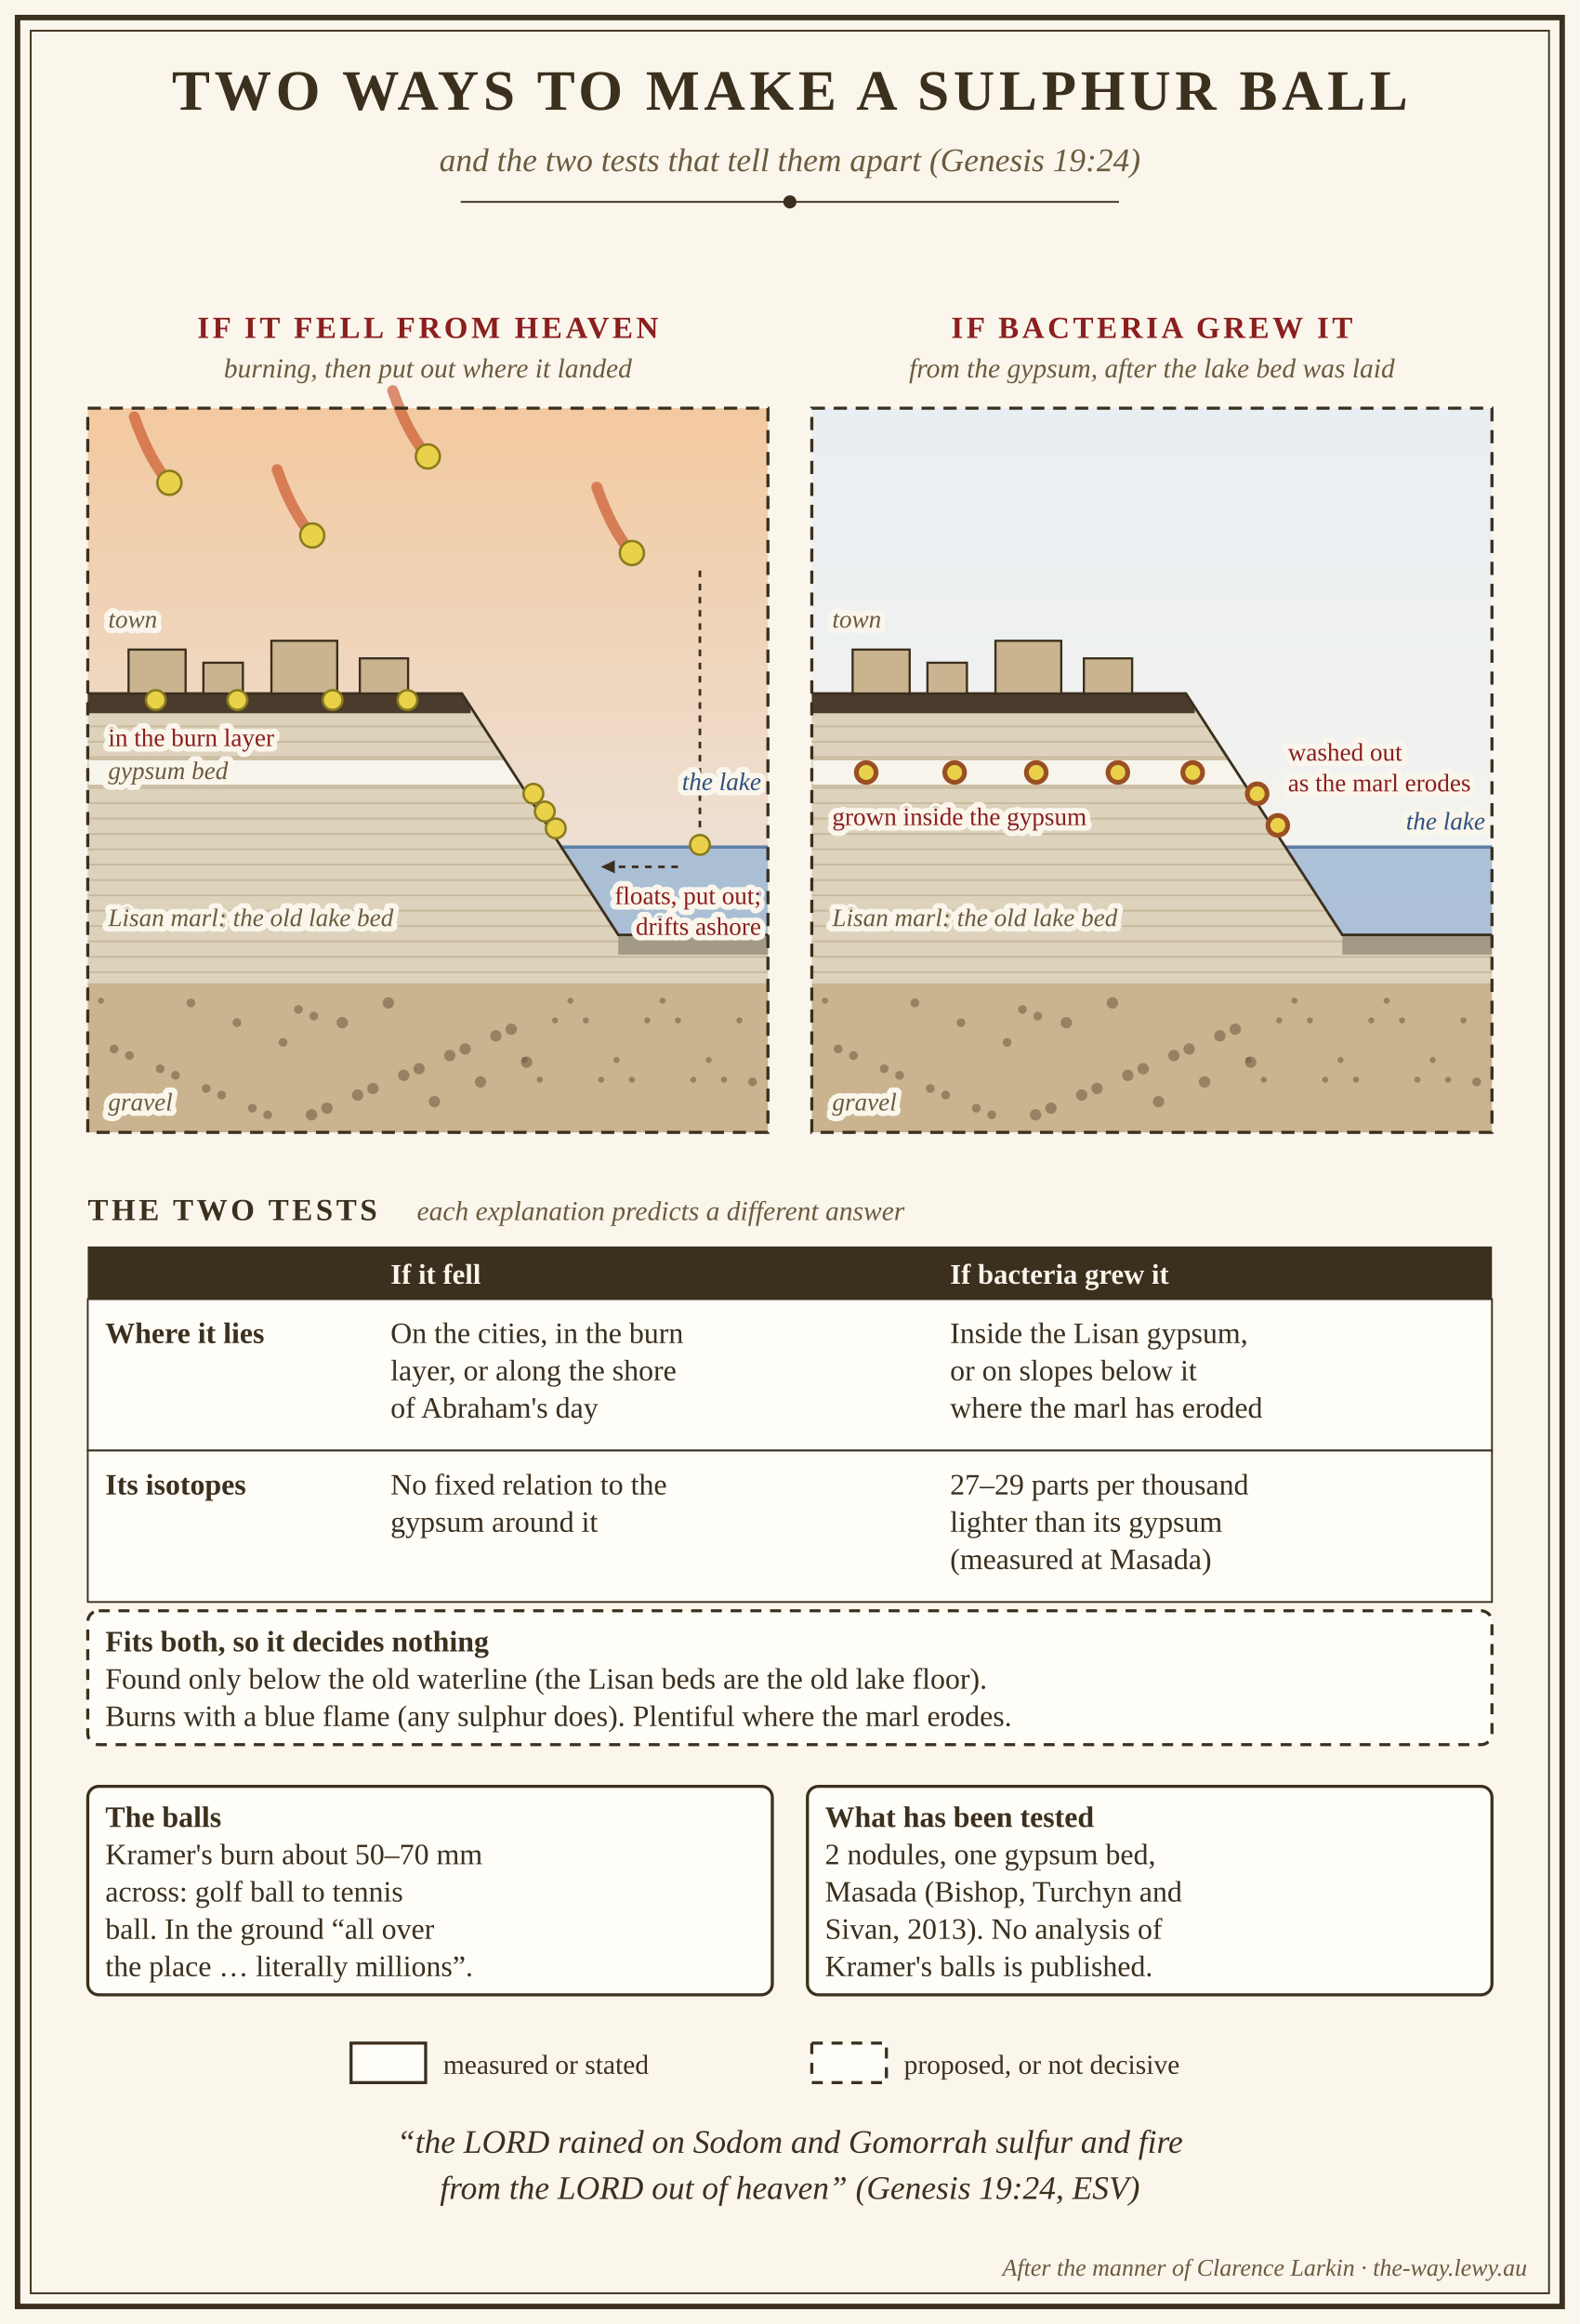
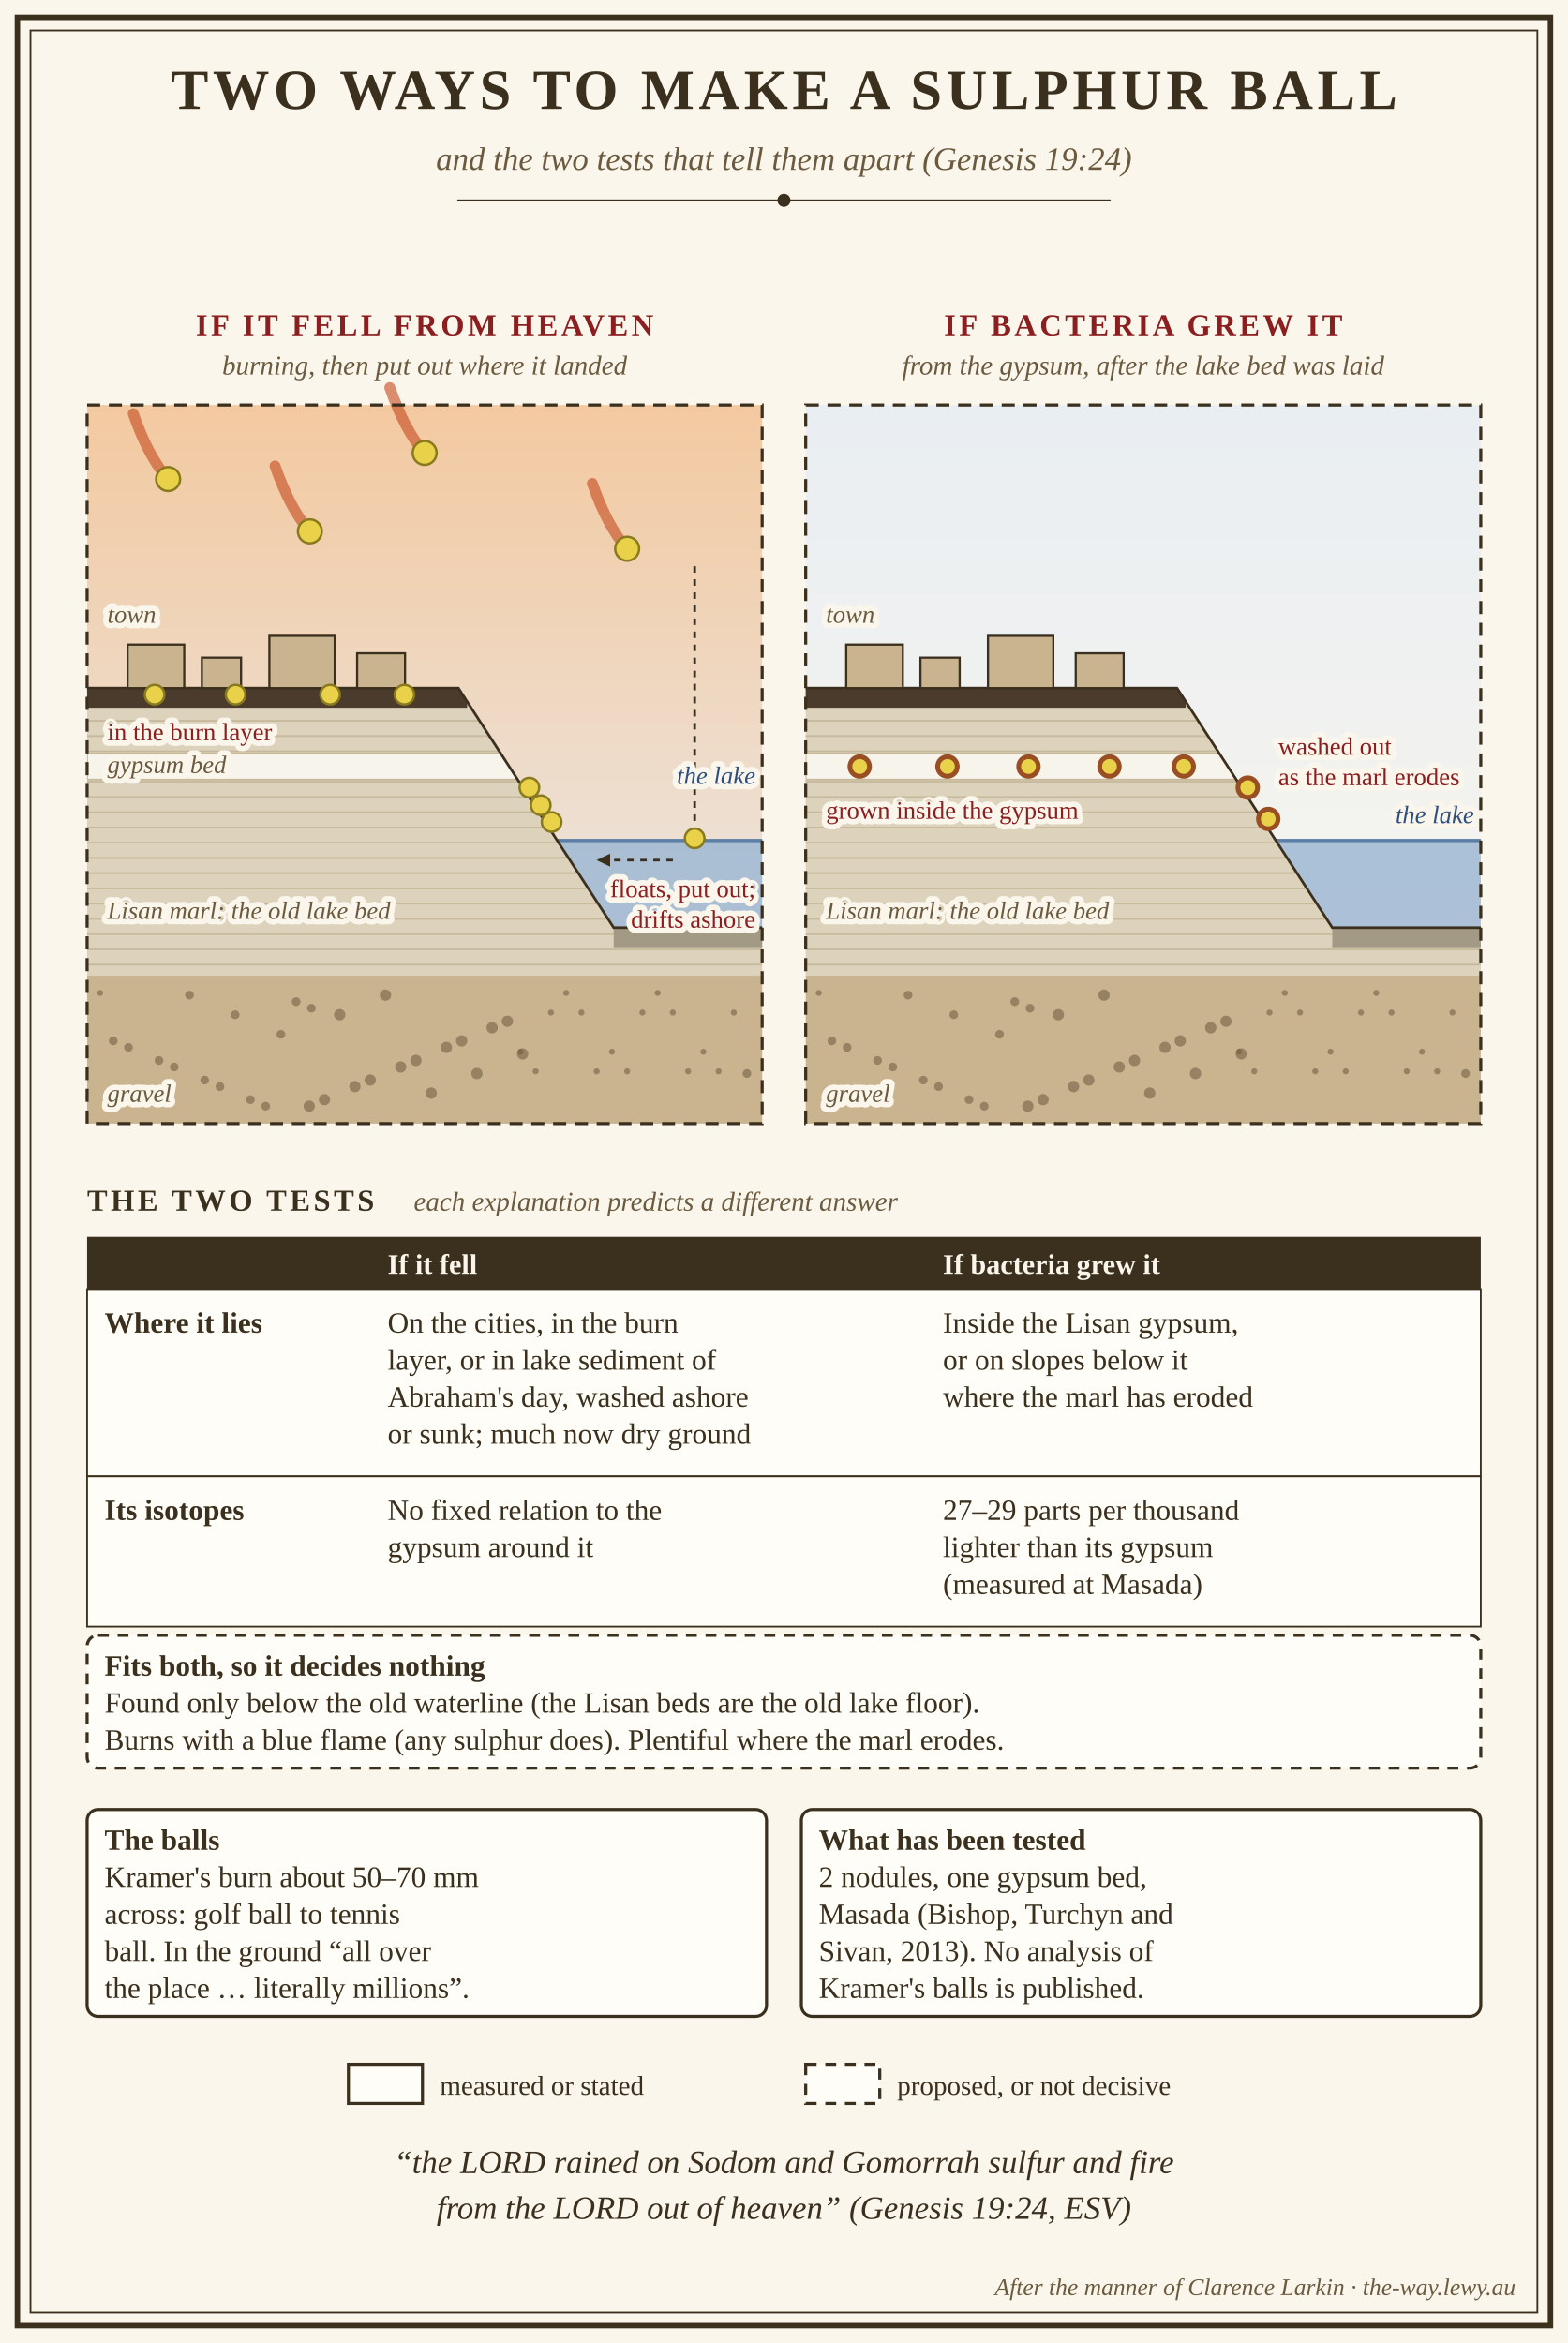
- <svg xmlns="http://www.w3.org/2000/svg" viewBox="0 0 720 1059" font-family="Georgia, 'Times New Roman', serif" role="img" aria-labelledby="t d">
-   <rect width="720" height="1059" fill="#faf6ec" />
-   <rect x="8" y="8" width="704" height="1043" fill="none" stroke="#3b2f1e" stroke-width="2.5" />
-   <rect x="14" y="14" width="692" height="1031" fill="none" stroke="#3b2f1e" stroke-width="0.8" />
+ <svg xmlns="http://www.w3.org/2000/svg" viewBox="0 0 720 1076" font-family="Georgia, 'Times New Roman', serif" role="img" aria-labelledby="t d">
+   <rect width="720" height="1076" fill="#faf6ec" />
+   <rect x="8" y="8" width="704" height="1060" fill="none" stroke="#3b2f1e" stroke-width="2.5" />
+   <rect x="14" y="14" width="692" height="1048" fill="none" stroke="#3b2f1e" stroke-width="0.8" />
  <defs>
    <linearGradient id="skyfire" x1="0" y1="0" x2="0" y2="1">
      <stop offset="0" stop-color="#f3c9a0" />
      <stop offset="1" stop-color="#e9eef3" />
    </linearGradient>
    <linearGradient id="skycalm" x1="0" y1="0" x2="0" y2="1">
      <stop offset="0" stop-color="#e9eef3" />
      <stop offset="1" stop-color="#faf6ec" />
    </linearGradient>
  </defs>
  <text x="360.0" y="50.0" font-size="26" fill="#3b2f1e" text-anchor="middle" font-weight="bold" letter-spacing="2">TWO WAYS TO MAKE A SULPHUR BALL</text>
  <text x="360.0" y="78.0" font-size="15" fill="#6b5a3e" text-anchor="middle" font-style="italic">and the two tests that tell them apart (Genesis 19:24)</text>
  <path d="M210.0 92 H510.0" stroke="#3b2f1e" stroke-width="0.8" />
  <circle cx="360.0" cy="92" r="3" fill="#3b2f1e" />
  <text x="195.0" y="154.0" font-size="14" fill="#8b1e1e" text-anchor="middle" font-weight="bold" letter-spacing="1.5">IF IT FELL FROM HEAVEN</text>
  <text x="195.0" y="172.0" font-size="12.5" fill="#6b5a3e" text-anchor="middle" font-style="italic">burning, then put out where it landed</text>
  <text x="525.0" y="154.0" font-size="14" fill="#8b1e1e" text-anchor="middle" font-weight="bold" letter-spacing="1.5">IF BACTERIA GREW IT</text>
  <text x="525.0" y="172.0" font-size="12.5" fill="#6b5a3e" text-anchor="middle" font-style="italic">from the gypsum, after the lake bed was laid</text>
  <rect x="40" y="186" width="310" height="330" fill="url(#skyfire)" />
  <clipPath id="ground1">
    <polygon points="40.0,316.0 210.5,316.0 281.8,426.0 350.0,426.0 350.0,516.0 40.0,516.0" />
  </clipPath>
  <g clip-path="url(#ground1)">
    <rect x="40" y="316" width="310" height="132" fill="#ddd2bb" />
    <path d="M40 324 H350" stroke="#c7b99c" stroke-width="0.8" />
    <path d="M40 331 H350" stroke="#c7b99c" stroke-width="0.8" />
    <path d="M40 338 H350" stroke="#c7b99c" stroke-width="0.8" />
    <path d="M40 345 H350" stroke="#c7b99c" stroke-width="0.8" />
    <path d="M40 352 H350" stroke="#c7b99c" stroke-width="0.8" />
    <path d="M40 359 H350" stroke="#c7b99c" stroke-width="0.8" />
    <path d="M40 366 H350" stroke="#c7b99c" stroke-width="0.8" />
    <path d="M40 373 H350" stroke="#c7b99c" stroke-width="0.8" />
    <path d="M40 380 H350" stroke="#c7b99c" stroke-width="0.8" />
    <path d="M40 387 H350" stroke="#c7b99c" stroke-width="0.8" />
    <path d="M40 394 H350" stroke="#c7b99c" stroke-width="0.8" />
    <path d="M40 401 H350" stroke="#c7b99c" stroke-width="0.8" />
    <path d="M40 408 H350" stroke="#c7b99c" stroke-width="0.8" />
    <path d="M40 415 H350" stroke="#c7b99c" stroke-width="0.8" />
    <path d="M40 422 H350" stroke="#c7b99c" stroke-width="0.8" />
    <path d="M40 429 H350" stroke="#c7b99c" stroke-width="0.8" />
    <path d="M40 436 H350" stroke="#c7b99c" stroke-width="0.8" />
    <path d="M40 443 H350" stroke="#c7b99c" stroke-width="0.8" />
    <rect x="40" y="346" width="310" height="12" fill="#f7f4ec" stroke="#c7b99c" stroke-width="0.8" />
    <rect x="40" y="448" width="310" height="68" fill="#c9b48f" />
    <circle cx="46" cy="456" r="1.4" fill="#6b5a3e" opacity="0.55" />
    <circle cx="143" cy="463" r="2.0" fill="#6b5a3e" opacity="0.55" />
    <circle cx="240" cy="484" r="2.6" fill="#6b5a3e" opacity="0.55" />
    <circle cx="337" cy="465" r="1.4" fill="#6b5a3e" opacity="0.55" />
    <circle cx="136" cy="460" r="2.0" fill="#6b5a3e" opacity="0.55" />
    <circle cx="233" cy="469" r="2.6" fill="#6b5a3e" opacity="0.55" />
    <circle cx="330" cy="492" r="1.4" fill="#6b5a3e" opacity="0.55" />
    <circle cx="129" cy="475" r="2.0" fill="#6b5a3e" opacity="0.55" />
    <circle cx="226" cy="472" r="2.6" fill="#6b5a3e" opacity="0.55" />
    <circle cx="323" cy="483" r="1.4" fill="#6b5a3e" opacity="0.55" />
    <circle cx="122" cy="508" r="2.0" fill="#6b5a3e" opacity="0.55" />
    <circle cx="219" cy="493" r="2.6" fill="#6b5a3e" opacity="0.55" />
    <circle cx="316" cy="492" r="1.4" fill="#6b5a3e" opacity="0.55" />
    <circle cx="115" cy="505" r="2.0" fill="#6b5a3e" opacity="0.55" />
    <circle cx="212" cy="478" r="2.6" fill="#6b5a3e" opacity="0.55" />
    <circle cx="309" cy="465" r="1.4" fill="#6b5a3e" opacity="0.55" />
    <circle cx="108" cy="466" r="2.0" fill="#6b5a3e" opacity="0.55" />
    <circle cx="205" cy="481" r="2.6" fill="#6b5a3e" opacity="0.55" />
    <circle cx="302" cy="456" r="1.4" fill="#6b5a3e" opacity="0.55" />
    <circle cx="101" cy="499" r="2.0" fill="#6b5a3e" opacity="0.55" />
    <circle cx="198" cy="502" r="2.6" fill="#6b5a3e" opacity="0.55" />
    <circle cx="295" cy="465" r="1.4" fill="#6b5a3e" opacity="0.55" />
    <circle cx="94" cy="496" r="2.0" fill="#6b5a3e" opacity="0.55" />
    <circle cx="191" cy="487" r="2.6" fill="#6b5a3e" opacity="0.55" />
    <circle cx="288" cy="492" r="1.4" fill="#6b5a3e" opacity="0.55" />
    <circle cx="87" cy="457" r="2.0" fill="#6b5a3e" opacity="0.55" />
    <circle cx="184" cy="490" r="2.6" fill="#6b5a3e" opacity="0.55" />
    <circle cx="281" cy="483" r="1.4" fill="#6b5a3e" opacity="0.55" />
    <circle cx="80" cy="490" r="2.0" fill="#6b5a3e" opacity="0.55" />
    <circle cx="177" cy="457" r="2.6" fill="#6b5a3e" opacity="0.55" />
    <circle cx="274" cy="492" r="1.4" fill="#6b5a3e" opacity="0.55" />
    <circle cx="73" cy="487" r="2.0" fill="#6b5a3e" opacity="0.55" />
    <circle cx="170" cy="496" r="2.6" fill="#6b5a3e" opacity="0.55" />
    <circle cx="267" cy="465" r="1.4" fill="#6b5a3e" opacity="0.55" />
    <circle cx="66" cy="502" r="2.0" fill="#6b5a3e" opacity="0.55" />
    <circle cx="163" cy="499" r="2.6" fill="#6b5a3e" opacity="0.55" />
    <circle cx="260" cy="456" r="1.4" fill="#6b5a3e" opacity="0.55" />
    <circle cx="59" cy="481" r="2.0" fill="#6b5a3e" opacity="0.55" />
    <circle cx="156" cy="466" r="2.6" fill="#6b5a3e" opacity="0.55" />
    <circle cx="253" cy="465" r="1.4" fill="#6b5a3e" opacity="0.55" />
    <circle cx="52" cy="478" r="2.0" fill="#6b5a3e" opacity="0.55" />
    <circle cx="149" cy="505" r="2.6" fill="#6b5a3e" opacity="0.55" />
    <circle cx="246" cy="492" r="1.4" fill="#6b5a3e" opacity="0.55" />
    <circle cx="343" cy="493" r="2.0" fill="#6b5a3e" opacity="0.55" />
    <circle cx="142" cy="508" r="2.6" fill="#6b5a3e" opacity="0.55" />
    <circle cx="239" cy="483" r="1.4" fill="#6b5a3e" opacity="0.55" />
    <rect x="40" y="316" width="174.5" height="9" fill="#4a3b2c" />
  </g>
  <polygon points="255.9,386 350.0,386 350.0,426 281.8,426" fill="#9fb8d3" opacity="0.85" />
  <path d="M255.9 386 H350.0" stroke="#5b7fa6" stroke-width="1.5" />
  <rect x="281.8" y="426" width="68.2" height="9" fill="#a39a86" />
  <polyline points="40.0,316.0 210.5,316.0 281.8,426.0 350.0,426.0" fill="none" stroke="#3b2f1e" stroke-width="1.2" />
  <rect x="58.6" y="296" width="26" height="20" fill="#c9b48f" stroke="#3b2f1e" stroke-width="1" />
  <rect x="92.7" y="302" width="18" height="14" fill="#c9b48f" stroke="#3b2f1e" stroke-width="1" />
  <rect x="123.7" y="292" width="30" height="24" fill="#c9b48f" stroke="#3b2f1e" stroke-width="1" />
  <rect x="164.0" y="300" width="22" height="16" fill="#c9b48f" stroke="#3b2f1e" stroke-width="1" />
  <path d="M61.2 190.0 Q68.2 210.0 77.2 220.0" stroke="#c4471c" stroke-width="5" stroke-linecap="round" fill="none" opacity="0.6" />
  <circle cx="77.2" cy="220.0" r="5.5" fill="#e9d24a" stroke="#8a7a1e" stroke-width="1.1" />
  <path d="M126.3 214.0 Q133.3 234.0 142.3 244.0" stroke="#c4471c" stroke-width="5" stroke-linecap="round" fill="none" opacity="0.6" />
  <circle cx="142.3" cy="244.0" r="5.5" fill="#e9d24a" stroke="#8a7a1e" stroke-width="1.1" />
  <path d="M179.0 178.0 Q186.0 198.0 195.0 208.0" stroke="#c4471c" stroke-width="5" stroke-linecap="round" fill="none" opacity="0.6" />
  <circle cx="195.0" cy="208.0" r="5.5" fill="#e9d24a" stroke="#8a7a1e" stroke-width="1.1" />
  <path d="M272.0 222.0 Q279.0 242.0 288.0 252.0" stroke="#c4471c" stroke-width="5" stroke-linecap="round" fill="none" opacity="0.6" />
  <circle cx="288.0" cy="252.0" r="5.5" fill="#e9d24a" stroke="#8a7a1e" stroke-width="1.1" />
  <circle cx="71.0" cy="319.0" r="4.5" fill="#e9d24a" stroke="#8a7a1e" stroke-width="1.1" />
  <circle cx="108.2" cy="319.0" r="4.5" fill="#e9d24a" stroke="#8a7a1e" stroke-width="1.1" />
  <circle cx="151.6" cy="319.0" r="4.5" fill="#e9d24a" stroke="#8a7a1e" stroke-width="1.1" />
  <circle cx="185.7" cy="319.0" r="4.5" fill="#e9d24a" stroke="#8a7a1e" stroke-width="1.1" />
  <path d="M319.0 260 V378" stroke="#3b2f1e" stroke-width="1.2" stroke-dasharray="3 3" />
  <circle cx="319.0" cy="385.0" r="4.5" fill="#e9d24a" stroke="#8a7a1e" stroke-width="1.1" />
  <path d="M309.0 395 H277.9" stroke="#3b2f1e" stroke-width="1.2" stroke-dasharray="3 3" />
  <path d="M273.9 395.0 L280.2 392.0 L280.2 398.0 Z" fill="#3b2f1e" />
  <circle cx="243.1" cy="361.7" r="4.5" fill="#e9d24a" stroke="#8a7a1e" stroke-width="1.1" />
  <circle cx="248.3" cy="369.8" r="4.5" fill="#e9d24a" stroke="#8a7a1e" stroke-width="1.1" />
  <circle cx="253.3" cy="377.5" r="4.5" fill="#e9d24a" stroke="#8a7a1e" stroke-width="1.1" />
  <text x="49.3" y="340.0" font-size="11.5" fill="#8b1e1e" stroke="#faf6ec" stroke-width="5" stroke-linejoin="round" paint-order="stroke">in the burn layer</text>
  <text x="346.9" y="412.0" font-size="11.5" fill="#8b1e1e" text-anchor="end" stroke="#faf6ec" stroke-width="5" stroke-linejoin="round" paint-order="stroke">floats, put out;</text>
  <text x="346.9" y="426.0" font-size="11.5" fill="#8b1e1e" text-anchor="end" stroke="#faf6ec" stroke-width="5" stroke-linejoin="round" paint-order="stroke">drifts ashore</text>
  <text x="49.3" y="286.0" font-size="11.5" fill="#6b5a3e" font-style="italic" stroke="#faf6ec" stroke-width="5" stroke-linejoin="round" paint-order="stroke">town</text>
  <text x="49.3" y="422.0" font-size="11.5" fill="#6b5a3e" font-style="italic" stroke="#faf6ec" stroke-width="5" stroke-linejoin="round" paint-order="stroke">Lisan marl: the old lake bed</text>
  <text x="49.3" y="506.0" font-size="11.5" fill="#6b5a3e" font-style="italic" stroke="#faf6ec" stroke-width="5" stroke-linejoin="round" paint-order="stroke">gravel</text>
  <text x="346.9" y="360.0" font-size="11.5" fill="#2f4f7f" text-anchor="end" font-style="italic" stroke="#faf6ec" stroke-width="5" stroke-linejoin="round" paint-order="stroke">the lake</text>
  <text x="49.3" y="355.0" font-size="11.5" fill="#6b5a3e" font-style="italic" stroke="#faf6ec" stroke-width="5" stroke-linejoin="round" paint-order="stroke">gypsum bed</text>
  <rect x="40" y="186" width="310" height="330" fill="none" stroke="#3b2f1e" stroke-width="1.4" stroke-dasharray="6 4" />
  <rect x="370" y="186" width="310" height="330" fill="url(#skycalm)" />
  <clipPath id="ground2">
    <polygon points="370.0,316.0 540.5,316.0 611.8,426.0 680.0,426.0 680.0,516.0 370.0,516.0" />
  </clipPath>
  <g clip-path="url(#ground2)">
    <rect x="370" y="316" width="310" height="132" fill="#ddd2bb" />
    <path d="M370 324 H680" stroke="#c7b99c" stroke-width="0.8" />
    <path d="M370 331 H680" stroke="#c7b99c" stroke-width="0.8" />
    <path d="M370 338 H680" stroke="#c7b99c" stroke-width="0.8" />
    <path d="M370 345 H680" stroke="#c7b99c" stroke-width="0.8" />
    <path d="M370 352 H680" stroke="#c7b99c" stroke-width="0.8" />
    <path d="M370 359 H680" stroke="#c7b99c" stroke-width="0.8" />
    <path d="M370 366 H680" stroke="#c7b99c" stroke-width="0.8" />
    <path d="M370 373 H680" stroke="#c7b99c" stroke-width="0.8" />
    <path d="M370 380 H680" stroke="#c7b99c" stroke-width="0.8" />
    <path d="M370 387 H680" stroke="#c7b99c" stroke-width="0.8" />
    <path d="M370 394 H680" stroke="#c7b99c" stroke-width="0.8" />
    <path d="M370 401 H680" stroke="#c7b99c" stroke-width="0.8" />
    <path d="M370 408 H680" stroke="#c7b99c" stroke-width="0.8" />
    <path d="M370 415 H680" stroke="#c7b99c" stroke-width="0.8" />
    <path d="M370 422 H680" stroke="#c7b99c" stroke-width="0.8" />
    <path d="M370 429 H680" stroke="#c7b99c" stroke-width="0.8" />
    <path d="M370 436 H680" stroke="#c7b99c" stroke-width="0.8" />
    <path d="M370 443 H680" stroke="#c7b99c" stroke-width="0.8" />
    <rect x="370" y="346" width="310" height="12" fill="#f7f4ec" stroke="#c7b99c" stroke-width="0.8" />
    <rect x="370" y="448" width="310" height="68" fill="#c9b48f" />
    <circle cx="376" cy="456" r="1.4" fill="#6b5a3e" opacity="0.55" />
    <circle cx="473" cy="463" r="2.0" fill="#6b5a3e" opacity="0.55" />
    <circle cx="570" cy="484" r="2.6" fill="#6b5a3e" opacity="0.55" />
    <circle cx="667" cy="465" r="1.4" fill="#6b5a3e" opacity="0.55" />
    <circle cx="466" cy="460" r="2.0" fill="#6b5a3e" opacity="0.55" />
    <circle cx="563" cy="469" r="2.6" fill="#6b5a3e" opacity="0.55" />
    <circle cx="660" cy="492" r="1.4" fill="#6b5a3e" opacity="0.55" />
    <circle cx="459" cy="475" r="2.0" fill="#6b5a3e" opacity="0.55" />
    <circle cx="556" cy="472" r="2.6" fill="#6b5a3e" opacity="0.55" />
    <circle cx="653" cy="483" r="1.4" fill="#6b5a3e" opacity="0.55" />
    <circle cx="452" cy="508" r="2.0" fill="#6b5a3e" opacity="0.55" />
    <circle cx="549" cy="493" r="2.6" fill="#6b5a3e" opacity="0.55" />
    <circle cx="646" cy="492" r="1.4" fill="#6b5a3e" opacity="0.55" />
    <circle cx="445" cy="505" r="2.0" fill="#6b5a3e" opacity="0.55" />
    <circle cx="542" cy="478" r="2.6" fill="#6b5a3e" opacity="0.55" />
    <circle cx="639" cy="465" r="1.4" fill="#6b5a3e" opacity="0.55" />
    <circle cx="438" cy="466" r="2.0" fill="#6b5a3e" opacity="0.55" />
    <circle cx="535" cy="481" r="2.6" fill="#6b5a3e" opacity="0.55" />
    <circle cx="632" cy="456" r="1.4" fill="#6b5a3e" opacity="0.55" />
    <circle cx="431" cy="499" r="2.0" fill="#6b5a3e" opacity="0.55" />
    <circle cx="528" cy="502" r="2.6" fill="#6b5a3e" opacity="0.55" />
    <circle cx="625" cy="465" r="1.4" fill="#6b5a3e" opacity="0.55" />
    <circle cx="424" cy="496" r="2.0" fill="#6b5a3e" opacity="0.55" />
    <circle cx="521" cy="487" r="2.6" fill="#6b5a3e" opacity="0.55" />
    <circle cx="618" cy="492" r="1.4" fill="#6b5a3e" opacity="0.55" />
    <circle cx="417" cy="457" r="2.0" fill="#6b5a3e" opacity="0.55" />
    <circle cx="514" cy="490" r="2.6" fill="#6b5a3e" opacity="0.55" />
    <circle cx="611" cy="483" r="1.4" fill="#6b5a3e" opacity="0.55" />
    <circle cx="410" cy="490" r="2.0" fill="#6b5a3e" opacity="0.55" />
    <circle cx="507" cy="457" r="2.6" fill="#6b5a3e" opacity="0.55" />
    <circle cx="604" cy="492" r="1.4" fill="#6b5a3e" opacity="0.55" />
    <circle cx="403" cy="487" r="2.0" fill="#6b5a3e" opacity="0.55" />
    <circle cx="500" cy="496" r="2.6" fill="#6b5a3e" opacity="0.55" />
    <circle cx="597" cy="465" r="1.4" fill="#6b5a3e" opacity="0.55" />
    <circle cx="396" cy="502" r="2.0" fill="#6b5a3e" opacity="0.55" />
    <circle cx="493" cy="499" r="2.6" fill="#6b5a3e" opacity="0.55" />
    <circle cx="590" cy="456" r="1.4" fill="#6b5a3e" opacity="0.55" />
    <circle cx="389" cy="481" r="2.0" fill="#6b5a3e" opacity="0.55" />
    <circle cx="486" cy="466" r="2.6" fill="#6b5a3e" opacity="0.55" />
    <circle cx="583" cy="465" r="1.4" fill="#6b5a3e" opacity="0.55" />
    <circle cx="382" cy="478" r="2.0" fill="#6b5a3e" opacity="0.55" />
    <circle cx="479" cy="505" r="2.6" fill="#6b5a3e" opacity="0.55" />
    <circle cx="576" cy="492" r="1.4" fill="#6b5a3e" opacity="0.55" />
    <circle cx="673" cy="493" r="2.0" fill="#6b5a3e" opacity="0.55" />
    <circle cx="472" cy="508" r="2.6" fill="#6b5a3e" opacity="0.55" />
    <circle cx="569" cy="483" r="1.4" fill="#6b5a3e" opacity="0.55" />
    <rect x="370" y="316" width="174.5" height="9" fill="#4a3b2c" />
  </g>
  <polygon points="585.9,386 680.0,386 680.0,426 611.8,426" fill="#9fb8d3" opacity="0.85" />
  <path d="M585.9 386 H680.0" stroke="#5b7fa6" stroke-width="1.5" />
  <rect x="611.8" y="426" width="68.2" height="9" fill="#a39a86" />
  <polyline points="370.0,316.0 540.5,316.0 611.8,426.0 680.0,426.0" fill="none" stroke="#3b2f1e" stroke-width="1.2" />
  <rect x="388.6" y="296" width="26" height="20" fill="#c9b48f" stroke="#3b2f1e" stroke-width="1" />
  <rect x="422.7" y="302" width="18" height="14" fill="#c9b48f" stroke="#3b2f1e" stroke-width="1" />
  <rect x="453.7" y="292" width="30" height="24" fill="#c9b48f" stroke="#3b2f1e" stroke-width="1" />
  <rect x="494.0" y="300" width="22" height="16" fill="#c9b48f" stroke="#3b2f1e" stroke-width="1" />
  <circle cx="394.8" cy="352.0" r="4.5" fill="#e9d24a" stroke="#9a4f23" stroke-width="2.2" />
  <circle cx="435.1" cy="352.0" r="4.5" fill="#e9d24a" stroke="#9a4f23" stroke-width="2.2" />
  <circle cx="472.3" cy="352.0" r="4.5" fill="#e9d24a" stroke="#9a4f23" stroke-width="2.2" />
  <circle cx="509.5" cy="352.0" r="4.5" fill="#e9d24a" stroke="#9a4f23" stroke-width="2.2" />
  <circle cx="543.6" cy="352.0" r="4.5" fill="#e9d24a" stroke="#9a4f23" stroke-width="2.2" />
  <circle cx="573.0" cy="361.7" r="4.5" fill="#e9d24a" stroke="#9a4f23" stroke-width="2.2" />
  <circle cx="582.4" cy="376.1" r="4.5" fill="#e9d24a" stroke="#9a4f23" stroke-width="2.2" />
  <text x="379.3" y="376.0" font-size="11.5" fill="#8b1e1e" stroke="#faf6ec" stroke-width="5" stroke-linejoin="round" paint-order="stroke">grown inside the gypsum</text>
  <text x="587.0" y="346.6" font-size="11.5" fill="#8b1e1e" stroke="#faf6ec" stroke-width="5" stroke-linejoin="round" paint-order="stroke">washed out</text>
  <text x="587.0" y="360.6" font-size="11.5" fill="#8b1e1e" stroke="#faf6ec" stroke-width="5" stroke-linejoin="round" paint-order="stroke">as the marl erodes</text>
  <text x="379.3" y="286.0" font-size="11.5" fill="#6b5a3e" font-style="italic" stroke="#faf6ec" stroke-width="5" stroke-linejoin="round" paint-order="stroke">town</text>
  <text x="379.3" y="422.0" font-size="11.5" fill="#6b5a3e" font-style="italic" stroke="#faf6ec" stroke-width="5" stroke-linejoin="round" paint-order="stroke">Lisan marl: the old lake bed</text>
  <text x="379.3" y="506.0" font-size="11.5" fill="#6b5a3e" font-style="italic" stroke="#faf6ec" stroke-width="5" stroke-linejoin="round" paint-order="stroke">gravel</text>
  <text x="676.9" y="378.0" font-size="11.5" fill="#2f4f7f" text-anchor="end" font-style="italic" stroke="#faf6ec" stroke-width="5" stroke-linejoin="round" paint-order="stroke">the lake</text>
  <rect x="370" y="186" width="310" height="330" fill="none" stroke="#3b2f1e" stroke-width="1.4" stroke-dasharray="6 4" />
  <text x="40.0" y="556.0" font-size="14" fill="#3b2f1e" font-weight="bold" letter-spacing="1.5">THE TWO TESTS</text>
  <text x="190.0" y="556.0" font-size="12.5" fill="#6b5a3e" font-style="italic">each explanation predicts a different answer</text>
  <rect x="40" y="568" width="640" height="24" fill="#3b2f1e" />
  <text x="178.0" y="585.0" font-size="13" fill="#faf6ec" font-weight="bold">If it fell</text>
  <text x="433.0" y="585.0" font-size="13" fill="#faf6ec" font-weight="bold">If bacteria grew it</text>
-   <rect x="40" y="592" width="640" height="69" fill="#fffdf7" stroke="#3b2f1e" stroke-width="0.8" />
+   <rect x="40" y="592" width="640" height="86" fill="#fffdf7" stroke="#3b2f1e" stroke-width="0.8" />
  <text x="48.0" y="612.0" font-size="13.5" fill="#3b2f1e" font-weight="bold">Where it lies</text>
  <text x="178.0" y="612.0" font-size="13.5" fill="#3b2f1e">On the cities, in the burn</text>
-   <text x="178.0" y="629.0" font-size="13.5" fill="#3b2f1e">layer, or along the shore</text>
-   <text x="178.0" y="646.0" font-size="13.5" fill="#3b2f1e">of Abraham's day</text>
+   <text x="178.0" y="629.0" font-size="13.5" fill="#3b2f1e">layer, or in lake sediment of</text>
+   <text x="178.0" y="646.0" font-size="13.5" fill="#3b2f1e">Abraham's day, washed ashore</text>
+   <text x="178.0" y="663.0" font-size="13.5" fill="#3b2f1e">or sunk; much now dry ground</text>
  <text x="433.0" y="612.0" font-size="13.5" fill="#3b2f1e">Inside the Lisan gypsum,</text>
  <text x="433.0" y="629.0" font-size="13.5" fill="#3b2f1e">or on slopes below it</text>
  <text x="433.0" y="646.0" font-size="13.5" fill="#3b2f1e">where the marl has eroded</text>
-   <rect x="40" y="661" width="640" height="69" fill="#fffdf7" stroke="#3b2f1e" stroke-width="0.8" />
-   <text x="48.0" y="681.0" font-size="13.5" fill="#3b2f1e" font-weight="bold">Its isotopes</text>
-   <text x="178.0" y="681.0" font-size="13.5" fill="#3b2f1e">No fixed relation to the</text>
-   <text x="178.0" y="698.0" font-size="13.5" fill="#3b2f1e">gypsum around it</text>
-   <text x="433.0" y="681.0" font-size="13.5" fill="#3b2f1e">27–29 parts per thousand</text>
-   <text x="433.0" y="698.0" font-size="13.5" fill="#3b2f1e">lighter than its gypsum</text>
-   <text x="433.0" y="715.0" font-size="13.5" fill="#3b2f1e">(measured at Masada)</text>
-   <rect x="40.0" y="734.0" width="640.0" height="61" rx="5" fill="#fffdf7" stroke="#3b2f1e" stroke-width="1.4" stroke-dasharray="5 4" />
-   <text x="48.0" y="752.5" font-size="13.5" fill="#3b2f1e" font-weight="bold">Fits both, so it decides nothing</text>
-   <text x="48.0" y="769.5" font-size="13.5" fill="#3b2f1e">Found only below the old waterline (the Lisan beds are the old lake floor).</text>
-   <text x="48.0" y="786.5" font-size="13.5" fill="#3b2f1e">Burns with a blue flame (any sulphur does). Plentiful where the marl erodes.</text>
-   <rect x="40.0" y="814.0" width="312.0" height="95" rx="5" fill="#fffdf7" stroke="#3b2f1e" stroke-width="1.4" />
-   <text x="48.0" y="832.5" font-size="13.5" fill="#3b2f1e" font-weight="bold">The balls</text>
-   <text x="48.0" y="849.5" font-size="13.5" fill="#3b2f1e">Kramer's burn about 50–70 mm</text>
-   <text x="48.0" y="866.5" font-size="13.5" fill="#3b2f1e">across: golf ball to tennis</text>
-   <text x="48.0" y="883.5" font-size="13.5" fill="#3b2f1e">ball. In the ground “all over</text>
-   <text x="48.0" y="900.5" font-size="13.5" fill="#3b2f1e">the place … literally millions”.</text>
-   <rect x="368.0" y="814.0" width="312.0" height="95" rx="5" fill="#fffdf7" stroke="#3b2f1e" stroke-width="1.4" />
-   <text x="376.0" y="832.5" font-size="13.5" fill="#3b2f1e" font-weight="bold">What has been tested</text>
-   <text x="376.0" y="849.5" font-size="13.5" fill="#3b2f1e">2 nodules, one gypsum bed,</text>
-   <text x="376.0" y="866.5" font-size="13.5" fill="#3b2f1e">Masada (Bishop, Turchyn and</text>
-   <text x="376.0" y="883.5" font-size="13.5" fill="#3b2f1e">Sivan, 2013). No analysis of</text>
-   <text x="376.0" y="900.5" font-size="13.5" fill="#3b2f1e">Kramer's balls is published.</text>
-   <rect x="160" y="931" width="34" height="18" fill="#fffdf7" stroke="#3b2f1e" stroke-width="1.4" />
-   <text x="202.0" y="945.0" font-size="12.5" fill="#3b2f1e">measured or stated</text>
-   <rect x="370" y="931" width="34" height="18" fill="#fffdf7" stroke="#3b2f1e" stroke-width="1.4" stroke-dasharray="5 4" />
-   <text x="412.0" y="945.0" font-size="12.5" fill="#3b2f1e">proposed, or not decisive</text>
-   <text x="360.0" y="981.0" font-size="15" fill="#3b2f1e" text-anchor="middle" font-style="italic">“the LORD rained on Sodom and Gomorrah sulfur and fire</text>
-   <text x="360.0" y="1002.0" font-size="15" fill="#3b2f1e" text-anchor="middle" font-style="italic">from the LORD out of heaven” (Genesis 19:24, ESV)</text>
-   <text x="696.0" y="1037.0" font-size="11" fill="#6b5a3e" text-anchor="end" font-style="italic">After the manner of Clarence Larkin · the-way.lewy.au</text>
+   <rect x="40" y="678" width="640" height="69" fill="#fffdf7" stroke="#3b2f1e" stroke-width="0.8" />
+   <text x="48.0" y="698.0" font-size="13.5" fill="#3b2f1e" font-weight="bold">Its isotopes</text>
+   <text x="178.0" y="698.0" font-size="13.5" fill="#3b2f1e">No fixed relation to the</text>
+   <text x="178.0" y="715.0" font-size="13.5" fill="#3b2f1e">gypsum around it</text>
+   <text x="433.0" y="698.0" font-size="13.5" fill="#3b2f1e">27–29 parts per thousand</text>
+   <text x="433.0" y="715.0" font-size="13.5" fill="#3b2f1e">lighter than its gypsum</text>
+   <text x="433.0" y="732.0" font-size="13.5" fill="#3b2f1e">(measured at Masada)</text>
+   <rect x="40.0" y="751.0" width="640.0" height="61" rx="5" fill="#fffdf7" stroke="#3b2f1e" stroke-width="1.4" stroke-dasharray="5 4" />
+   <text x="48.0" y="769.5" font-size="13.5" fill="#3b2f1e" font-weight="bold">Fits both, so it decides nothing</text>
+   <text x="48.0" y="786.5" font-size="13.5" fill="#3b2f1e">Found only below the old waterline (the Lisan beds are the old lake floor).</text>
+   <text x="48.0" y="803.5" font-size="13.5" fill="#3b2f1e">Burns with a blue flame (any sulphur does). Plentiful where the marl erodes.</text>
+   <rect x="40.0" y="831.0" width="312.0" height="95" rx="5" fill="#fffdf7" stroke="#3b2f1e" stroke-width="1.4" />
+   <text x="48.0" y="849.5" font-size="13.5" fill="#3b2f1e" font-weight="bold">The balls</text>
+   <text x="48.0" y="866.5" font-size="13.5" fill="#3b2f1e">Kramer's burn about 50–70 mm</text>
+   <text x="48.0" y="883.5" font-size="13.5" fill="#3b2f1e">across: golf ball to tennis</text>
+   <text x="48.0" y="900.5" font-size="13.5" fill="#3b2f1e">ball. In the ground “all over</text>
+   <text x="48.0" y="917.5" font-size="13.5" fill="#3b2f1e">the place … literally millions”.</text>
+   <rect x="368.0" y="831.0" width="312.0" height="95" rx="5" fill="#fffdf7" stroke="#3b2f1e" stroke-width="1.4" />
+   <text x="376.0" y="849.5" font-size="13.5" fill="#3b2f1e" font-weight="bold">What has been tested</text>
+   <text x="376.0" y="866.5" font-size="13.5" fill="#3b2f1e">2 nodules, one gypsum bed,</text>
+   <text x="376.0" y="883.5" font-size="13.5" fill="#3b2f1e">Masada (Bishop, Turchyn and</text>
+   <text x="376.0" y="900.5" font-size="13.5" fill="#3b2f1e">Sivan, 2013). No analysis of</text>
+   <text x="376.0" y="917.5" font-size="13.5" fill="#3b2f1e">Kramer's balls is published.</text>
+   <rect x="160" y="948" width="34" height="18" fill="#fffdf7" stroke="#3b2f1e" stroke-width="1.4" />
+   <text x="202.0" y="962.0" font-size="12.5" fill="#3b2f1e">measured or stated</text>
+   <rect x="370" y="948" width="34" height="18" fill="#fffdf7" stroke="#3b2f1e" stroke-width="1.4" stroke-dasharray="5 4" />
+   <text x="412.0" y="962.0" font-size="12.5" fill="#3b2f1e">proposed, or not decisive</text>
+   <text x="360.0" y="998.0" font-size="15" fill="#3b2f1e" text-anchor="middle" font-style="italic">“the LORD rained on Sodom and Gomorrah sulfur and fire</text>
+   <text x="360.0" y="1019.0" font-size="15" fill="#3b2f1e" text-anchor="middle" font-style="italic">from the LORD out of heaven” (Genesis 19:24, ESV)</text>
+   <text x="696.0" y="1054.0" font-size="11" fill="#6b5a3e" text-anchor="end" font-style="italic">After the manner of Clarence Larkin · the-way.lewy.au</text>
</svg>
